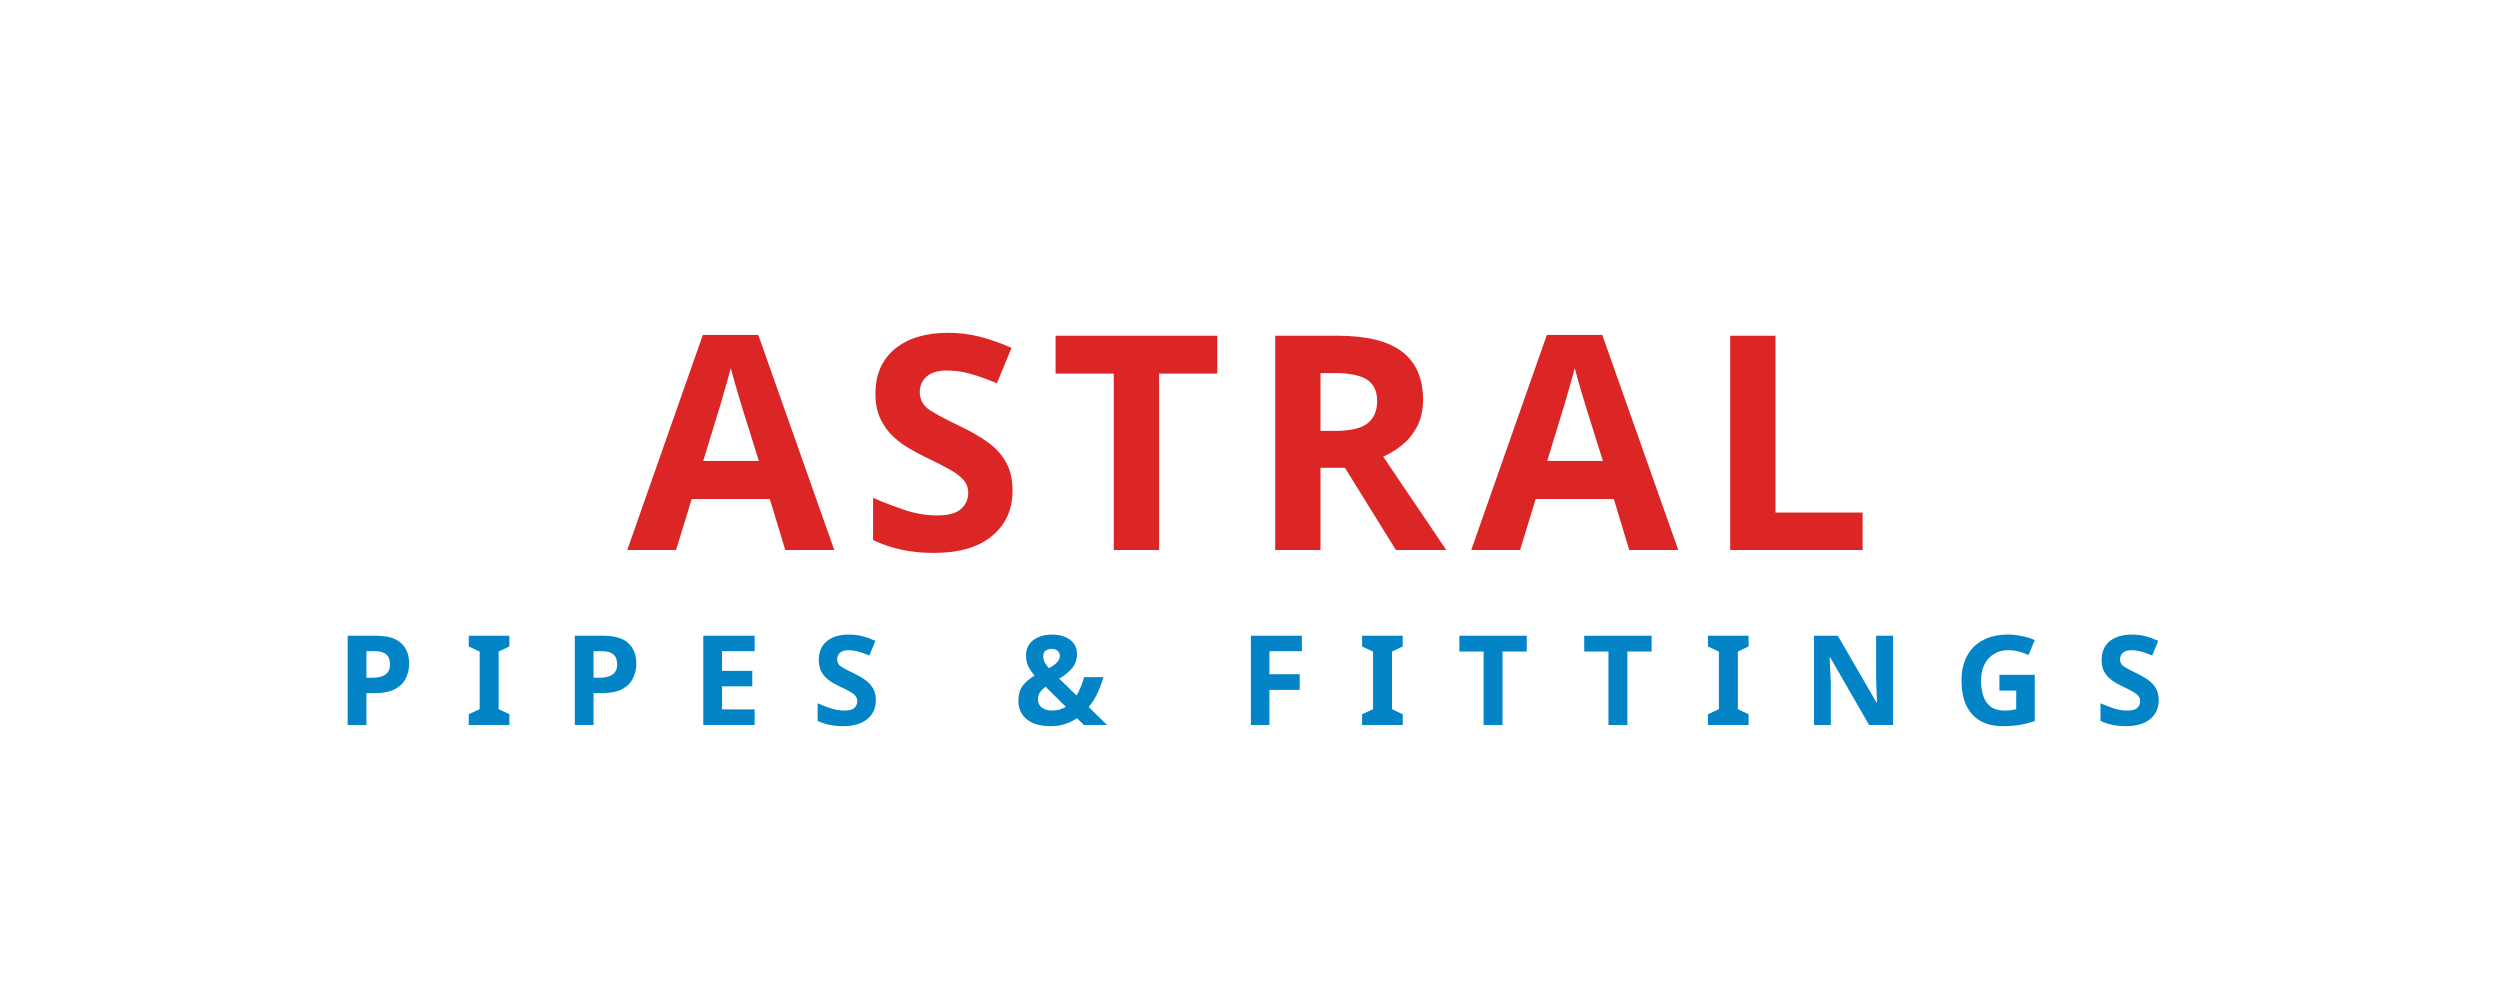
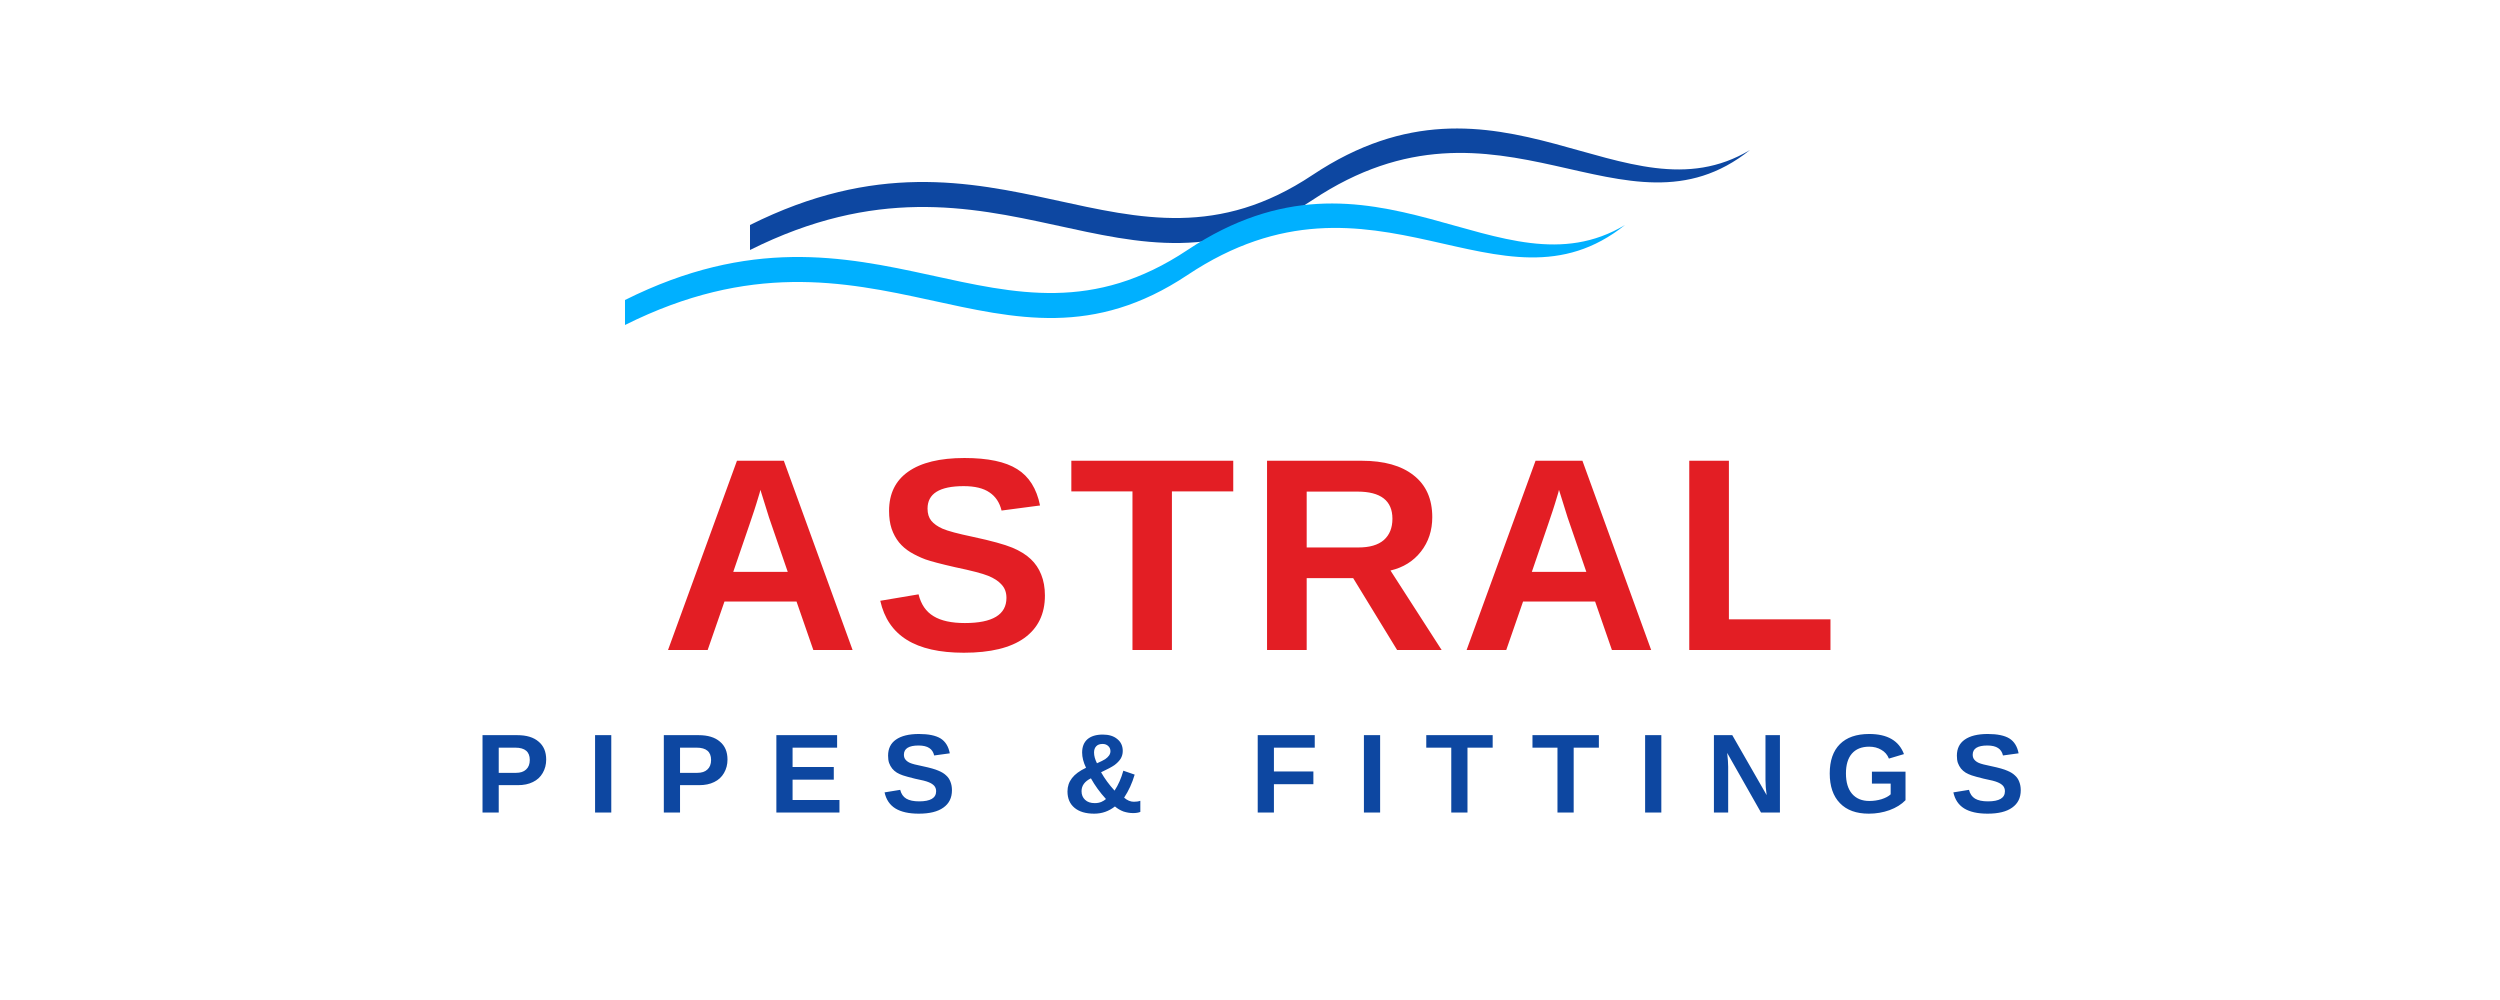
<svg xmlns="http://www.w3.org/2000/svg" viewBox="0 0 200 80" width="100%" height="100%">
-   <text x="100" y="44" font-family="sans-serif" font-size="24" font-weight="900" letter-spacing="2" fill="#dc2626" text-anchor="middle">ASTRAL</text>
-   <text x="100" y="58" font-family="sans-serif" font-size="10" font-weight="700" letter-spacing="4" fill="#0284c7" text-anchor="middle">PIPES &amp; FITTINGS</text>
+   <g transform="translate(0, -2)">
+     <path d="M 60 22 C 80 12, 90 28, 105 18 C 120 8, 130 22, 140 14 C 130 20, 120 6, 105 16 C 90 26, 80 10, 60 20 Z" fill="#0D47A1" />
+     <path d="M 50 28 C 70 18, 80 34, 95 24 C 110 14, 120 28, 130 20 C 120 26, 110 12, 95 22 C 80 32, 70 16, 50 26 Z" fill="#00B0FF" />
+   </g>
+   <text x="100" y="52" font-family="'Montserrat', 'Helvetica Neue', Arial, sans-serif" font-size="22" font-weight="900" fill="#E31E24" letter-spacing="1" text-anchor="middle">ASTRAL</text>
+   <text x="100" y="65" font-family="'Montserrat', 'Helvetica Neue', Arial, sans-serif" font-size="9" font-weight="700" fill="#0D47A1" letter-spacing="3" text-anchor="middle">PIPES &amp; FITTINGS</text>
</svg>
